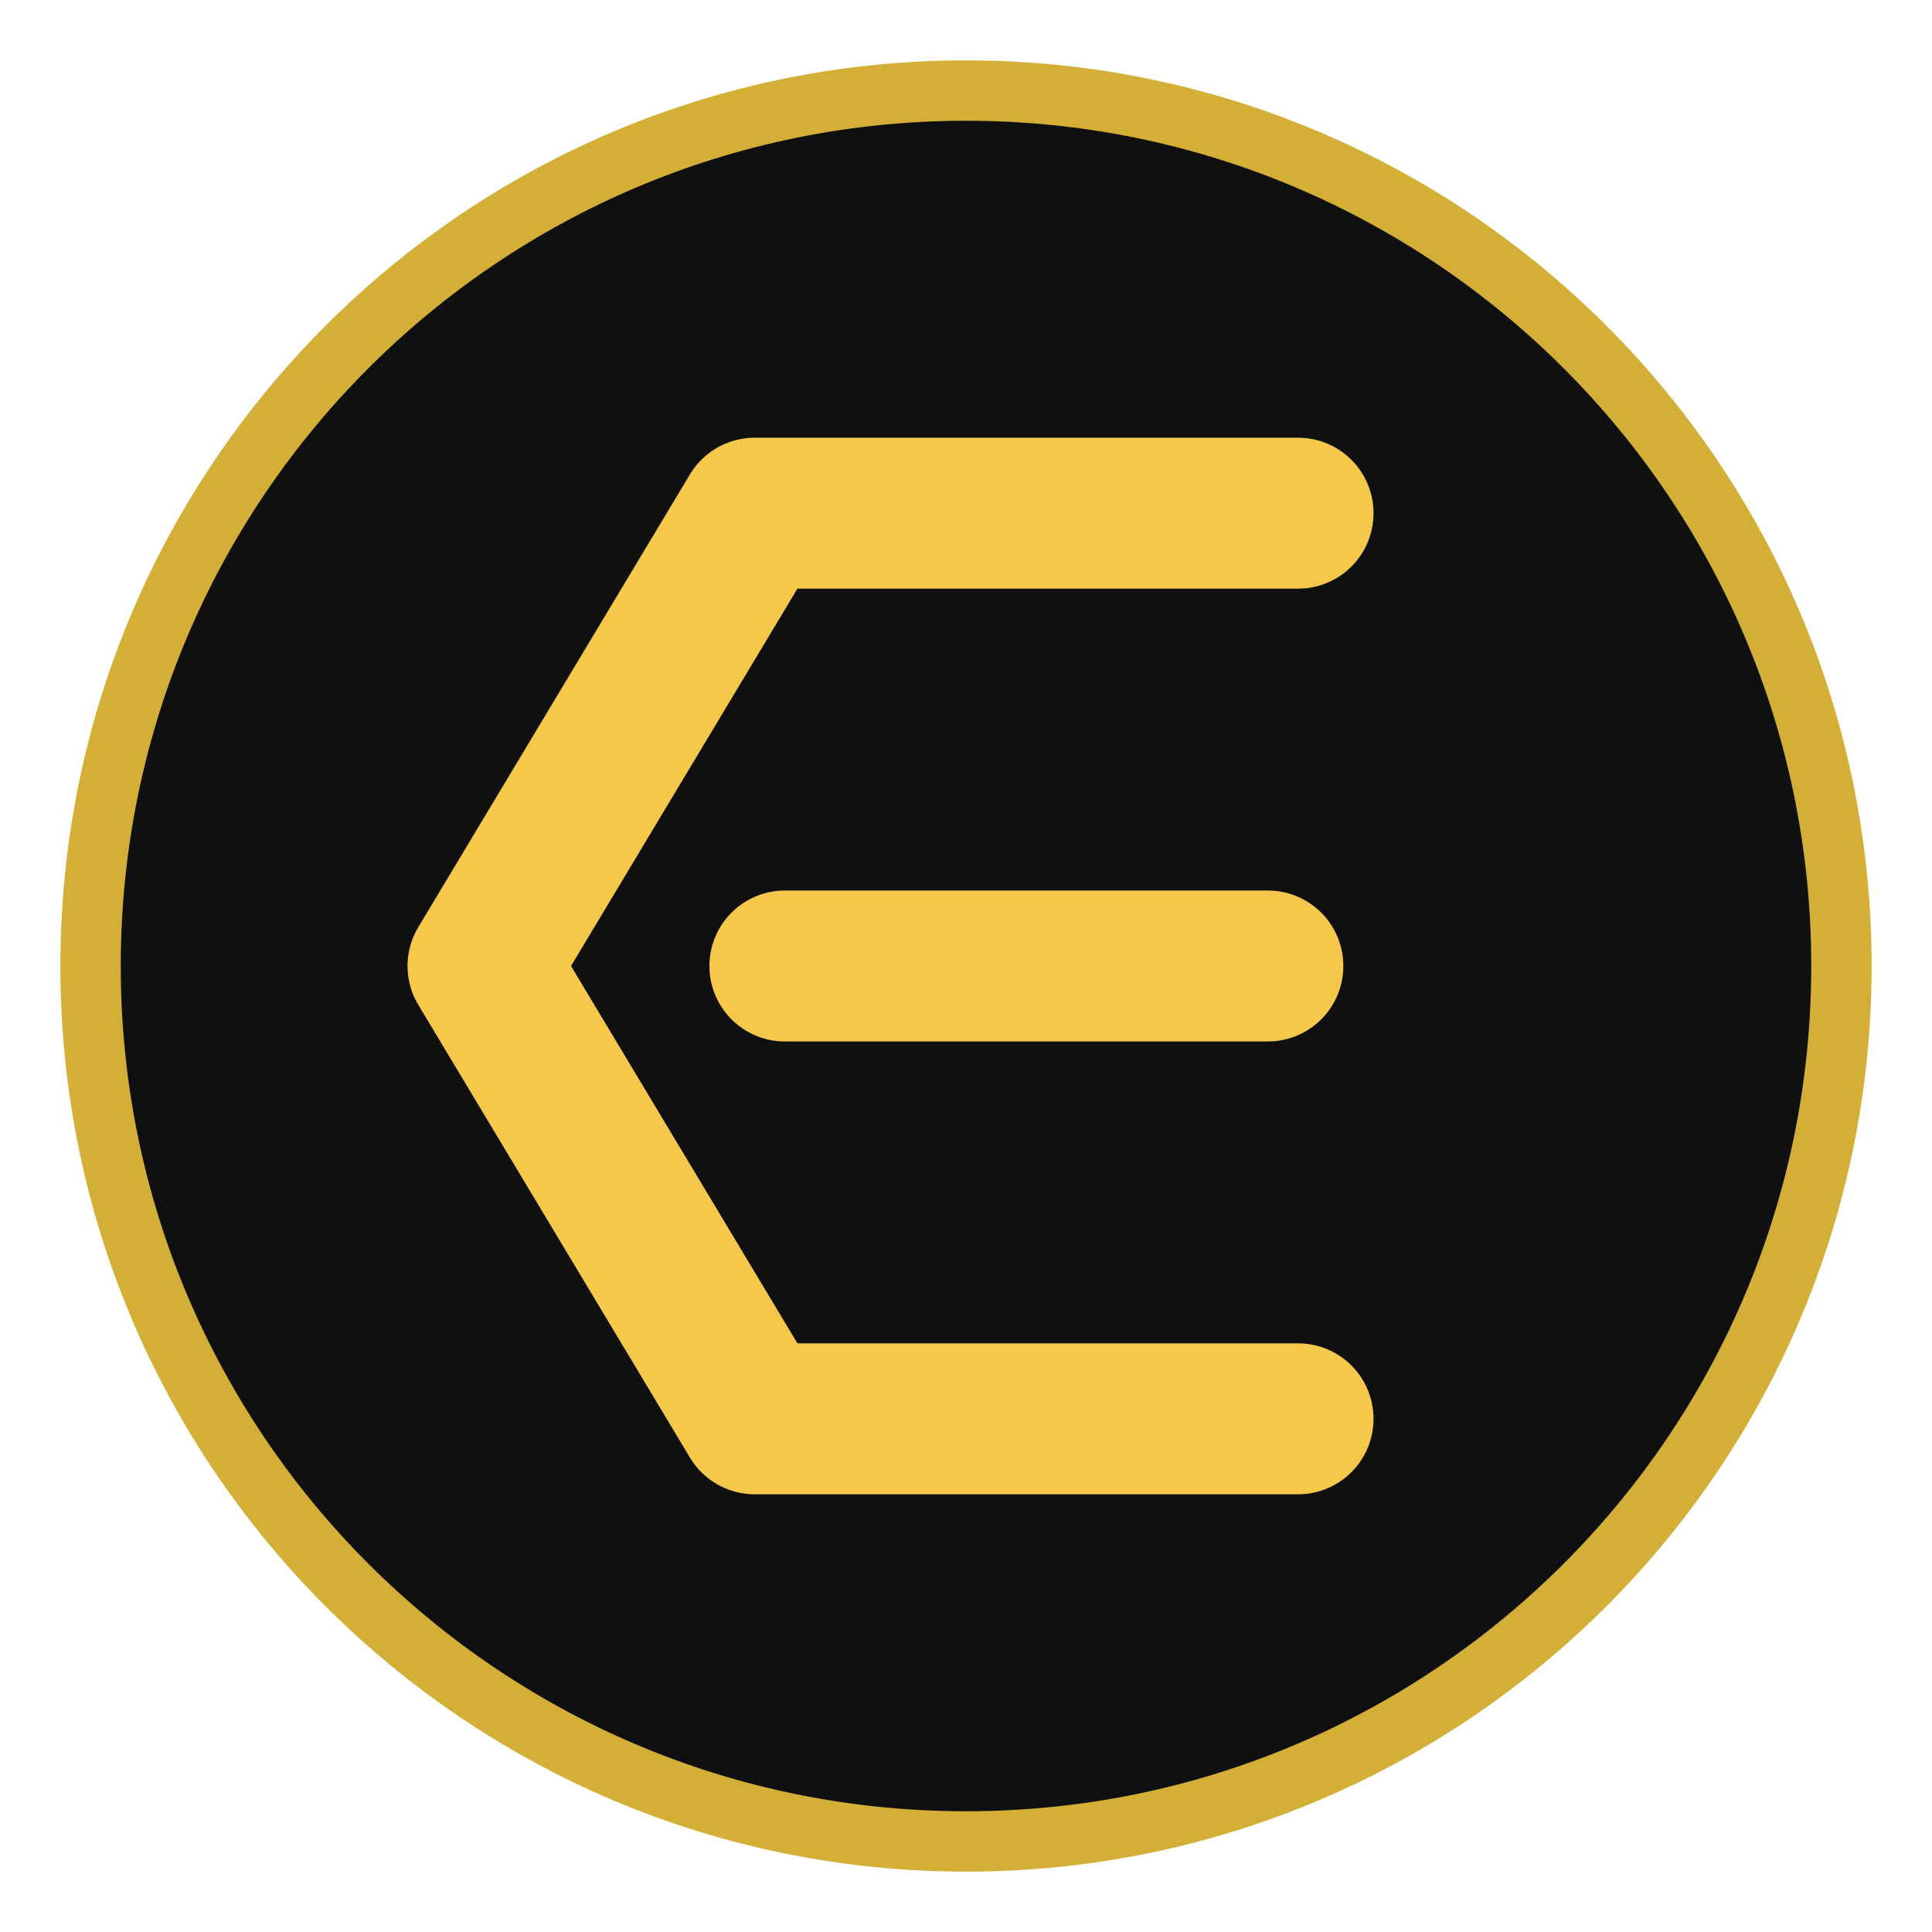
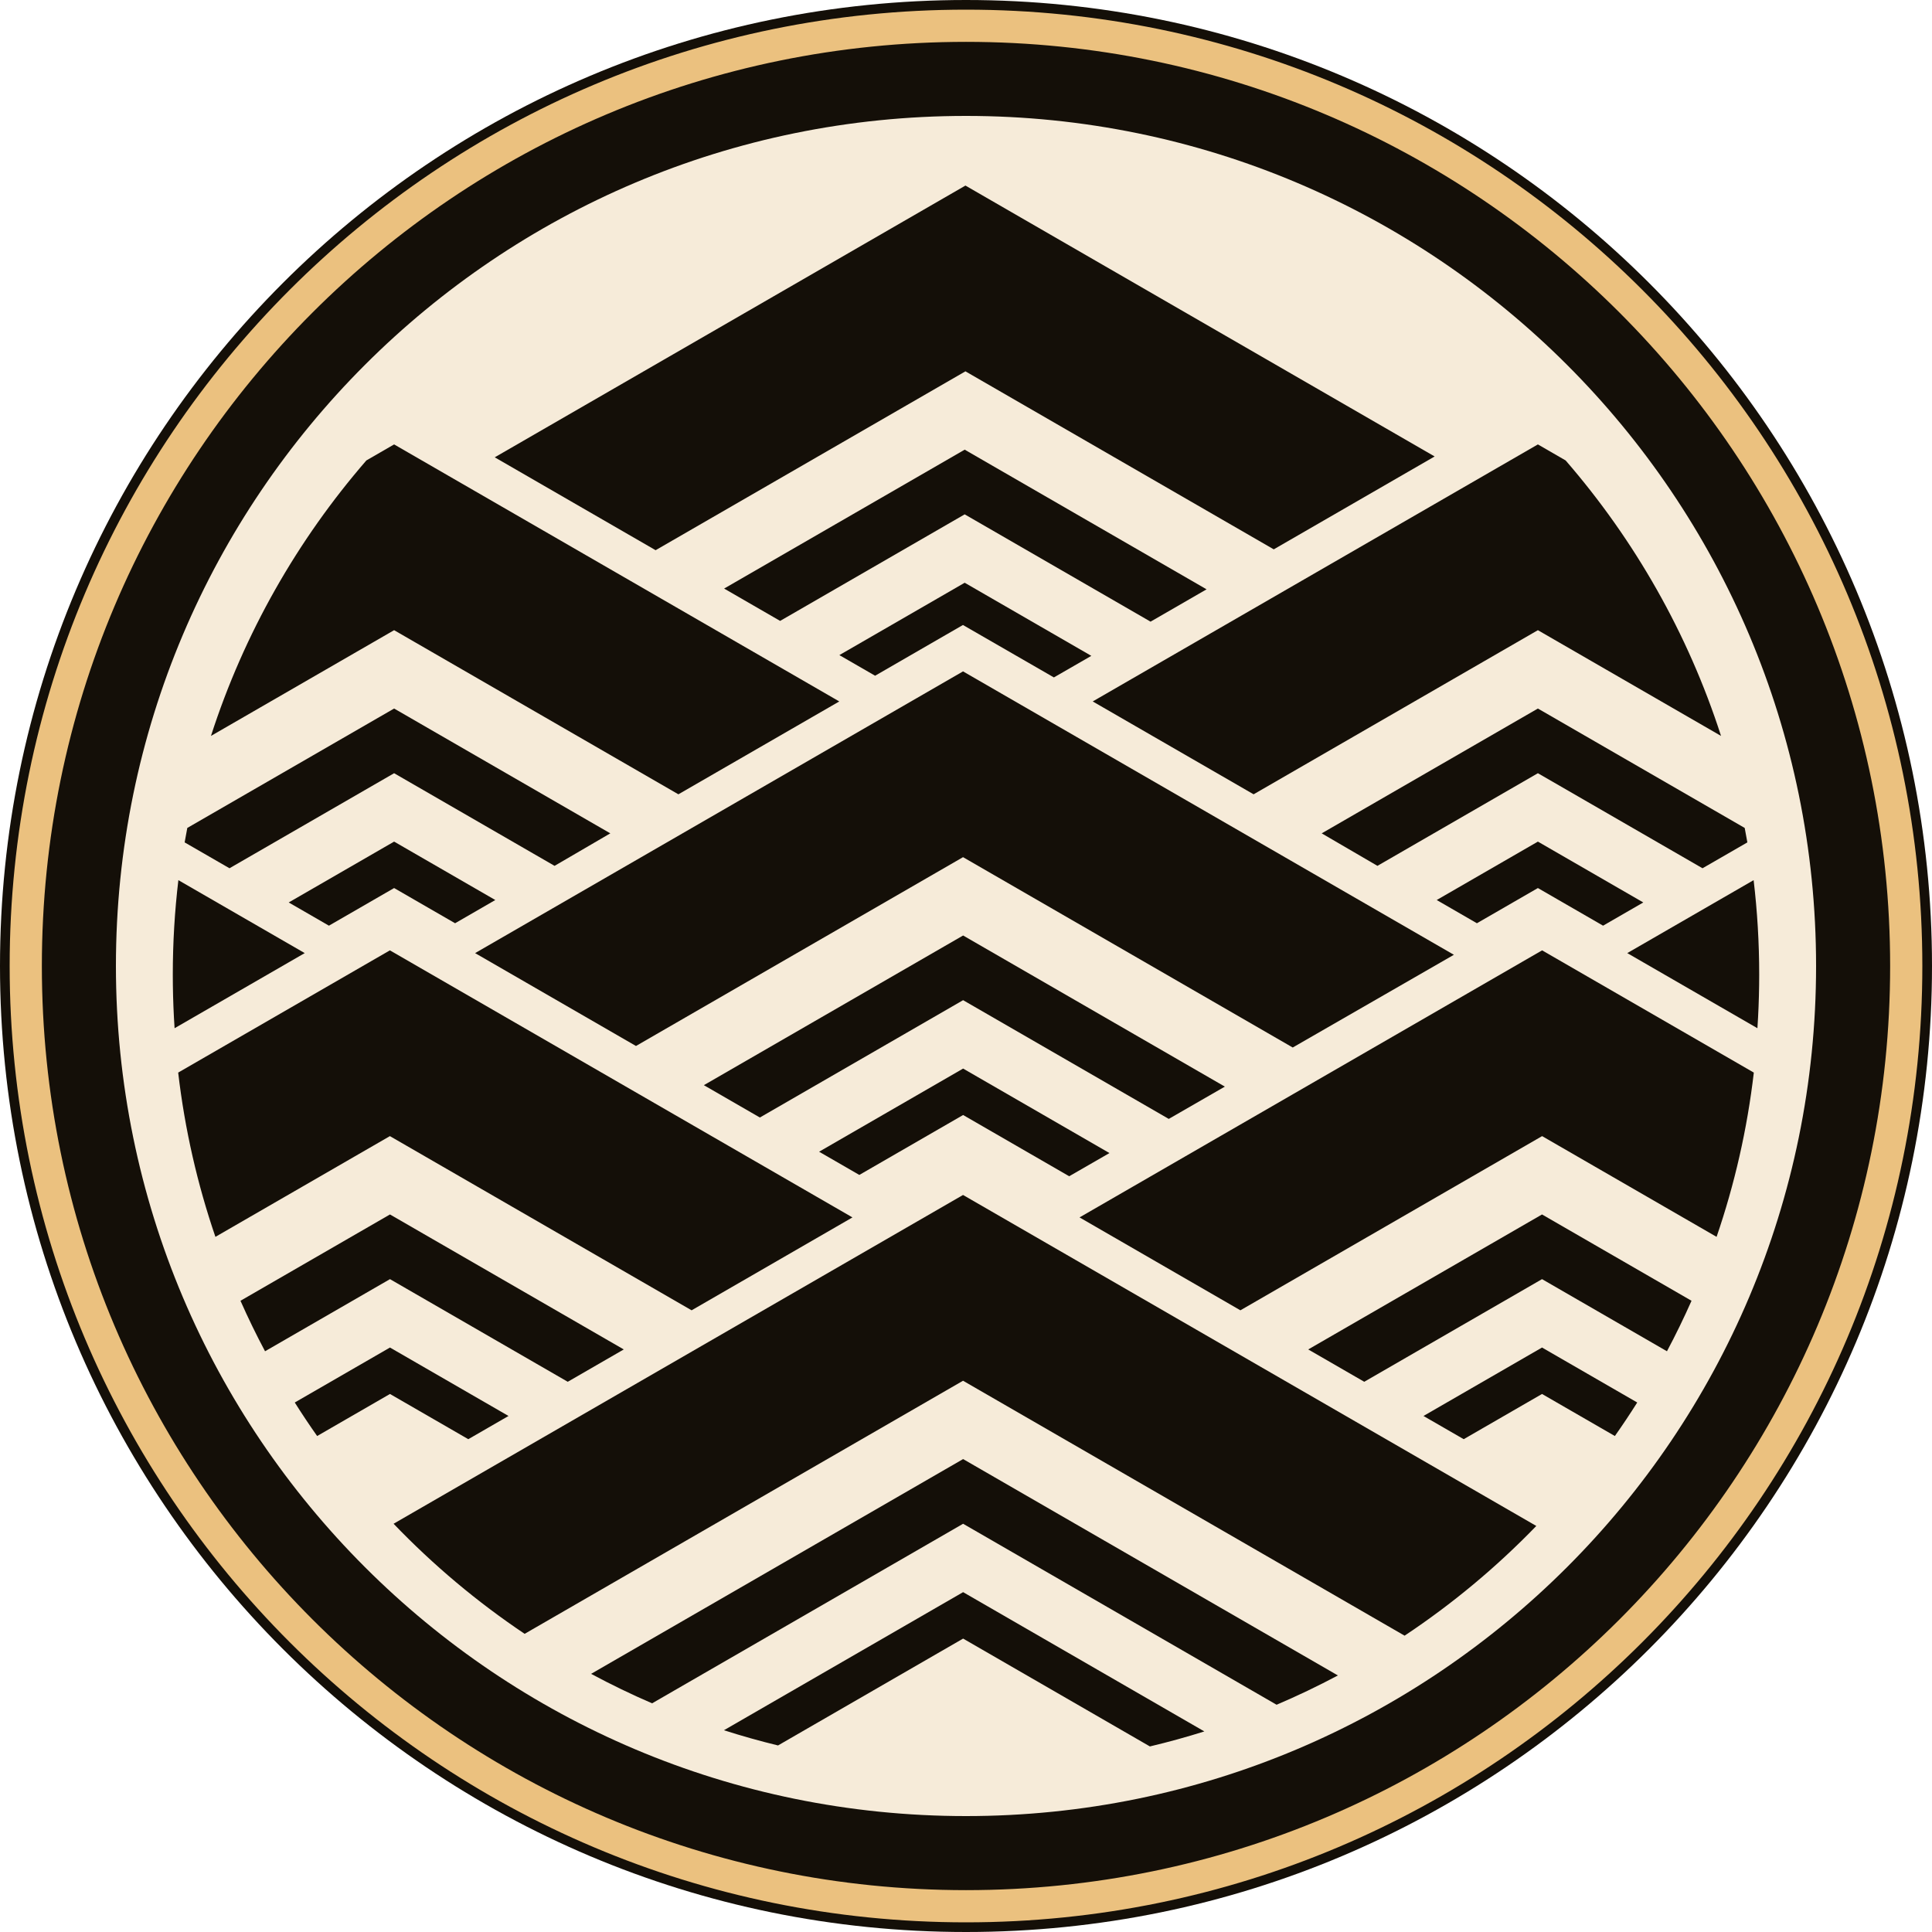
- <svg xmlns="http://www.w3.org/2000/svg" viewBox="0 0 64 64">
-   <circle cx="32" cy="32" r="29" fill="#101010" stroke="#D4AF37" stroke-width="2" />
-   <path d="M43 17H25L16 32L25 47H43" fill="none" stroke="#F5C84C" stroke-width="5" stroke-linecap="round" stroke-linejoin="round" />
-   <path d="M26 32H42" stroke="#F5C84C" stroke-width="5" stroke-linecap="round" />
+ <svg xmlns="http://www.w3.org/2000/svg" width="300" height="300" viewBox="50 50 300 300" fill="none">
+   <circle cx="200" cy="200" r="150" fill="#140F08" />
+   <circle cx="200" cy="200" r="146" stroke="#EBC17F" stroke-width="5" />
+   <path d="M200 332C272.902 332 332 272.902 332 200C332 127.098 272.902 68 200 68C127.098 68 68 127.098 68 200C68 272.902 127.098 332 200 332Z" fill="#F6EBD9" />
+   <path d="M126.824 121.012L199.912 78.815L272.77 120.879L247.789 135.302L199.912 107.66L151.804 135.435L126.824 121.012Z" fill="#140F08" />
+   <path d="M199.797 119.824L162.441 141.392L171.138 146.414L199.796 129.868L228.659 146.531L237.356 141.51L199.797 119.824Z" fill="#140F08" />
+   <path d="M180.336 151.724L185.886 154.927L199.525 147.048L213.648 155.19L219.461 151.841L199.797 140.488L180.336 151.724Z" fill="#140F08" />
+   <path d="M111.198 119.009L106.889 121.497C96.183 133.849 87.894 148.353 82.758 164.274L111.198 147.854L155.341 173.34L180.324 158.919L111.198 119.009Z" fill="#140F08" />
+   <path d="M120.667 193.362L111.198 187.895L101.076 193.739L94.832 190.133L111.198 180.684L126.909 189.755L120.667 193.362Z" fill="#140F08" />
+   <path d="M79.084 178.562L111.198 160.021L144.768 179.402L136.113 184.449L111.197 170.064L85.635 184.823L78.671 180.806C78.802 180.055 78.94 179.307 79.084 178.562Z" fill="#140F08" />
+   <path d="M288.803 119.009L293.111 121.497C303.817 133.849 312.106 148.353 317.242 164.274L288.803 147.854L244.66 173.34L219.677 158.919L288.803 119.009Z" fill="#140F08" />
+   <path d="M279.333 193.362L288.803 187.895L298.925 193.739L305.168 190.133L288.803 180.684L273.092 189.755L279.333 193.362Z" fill="#140F08" />
+   <path d="M320.916 178.562L288.803 160.021L255.233 179.402L263.888 184.449L288.803 170.064L314.366 184.823L321.33 180.806C321.198 180.055 321.061 179.307 320.916 178.562Z" fill="#140F08" />
+   <path d="M199.54 154.253L123.773 197.998L148.754 212.42L199.54 183.099L250.735 212.657L275.759 198.259L199.54 154.253Z" fill="#140F08" />
+   <path d="M199.552 195.263L159.295 218.505L167.992 223.527L199.551 205.307L231.486 223.744L240.195 218.729L199.552 195.263Z" fill="#140F08" />
+   <path d="M199.552 215.927L177.19 228.838L183.435 232.443L199.552 223.138L216.024 232.648L222.277 229.047L199.552 215.927Z" fill="#140F08" />
+   <path d="M323.168 201.345L323.157 202.937C323.129 205.194 323.04 207.436 322.891 209.662L302.682 197.997L322.302 186.669C322.874 191.482 323.168 196.379 323.168 201.345Z" fill="#140F08" />
+   <path d="M76.832 201.345L76.842 202.937C76.871 205.194 76.96 207.436 77.109 209.662L97.318 197.997L77.698 186.669C77.126 191.481 76.832 196.379 76.832 201.345Z" fill="#140F08" />
+   <path d="M83.45 242.058L110.543 226.416L157.392 253.464L182.369 239.039L110.543 197.57L77.668 216.551C78.697 225.372 80.658 233.907 83.45 242.058Z" fill="#140F08" />
+   <path d="M110.555 238.58L87.341 251.983C88.522 254.648 89.795 257.263 91.156 259.824L110.555 248.624L138.16 264.562L146.858 259.54L110.555 238.58Z" fill="#140F08" />
+   <path d="M110.555 259.244L95.771 267.78C96.886 269.546 98.044 271.281 99.245 272.985L110.555 266.455L122.717 273.476L128.962 269.872L110.555 259.244Z" fill="#140F08" />
+   <path d="M316.55 242.058L289.457 226.416L242.608 253.464L217.631 239.039L289.457 197.57L322.332 216.551C321.303 225.372 319.342 233.907 316.55 242.058Z" fill="#140F08" />
+   <path d="M289.445 238.58L312.659 251.983C311.478 254.648 310.205 257.263 308.845 259.824L289.446 248.624L261.841 264.562L253.142 259.54L289.445 238.58Z" fill="#140F08" />
+   <path d="M289.445 259.244L304.229 267.78C303.114 269.546 301.956 271.281 300.756 272.985L289.445 266.455L277.284 273.476L271.038 269.872L289.445 259.244Z" fill="#140F08" />
+   <path d="M199.54 235.554L111.115 286.607C117.254 293.006 124.078 298.743 131.468 303.701L199.54 264.4L268.105 303.986C275.528 299.052 282.384 293.333 288.557 286.949L199.54 235.554Z" fill="#140F08" />
+   <path d="M141.787 309.915L199.552 276.564L257.747 310.163C254.651 311.811 251.476 313.328 248.229 314.712L199.551 286.608L151.257 314.491C148.026 313.097 144.868 311.57 141.787 309.915Z" fill="#140F08" />
+   <path d="M162.411 318.671L199.552 297.228L237.01 318.855C234.233 319.729 231.414 320.507 228.556 321.185L199.552 304.439L170.811 321.033C167.972 320.343 165.17 319.554 162.411 318.671Z" fill="#140F08" />
</svg>
